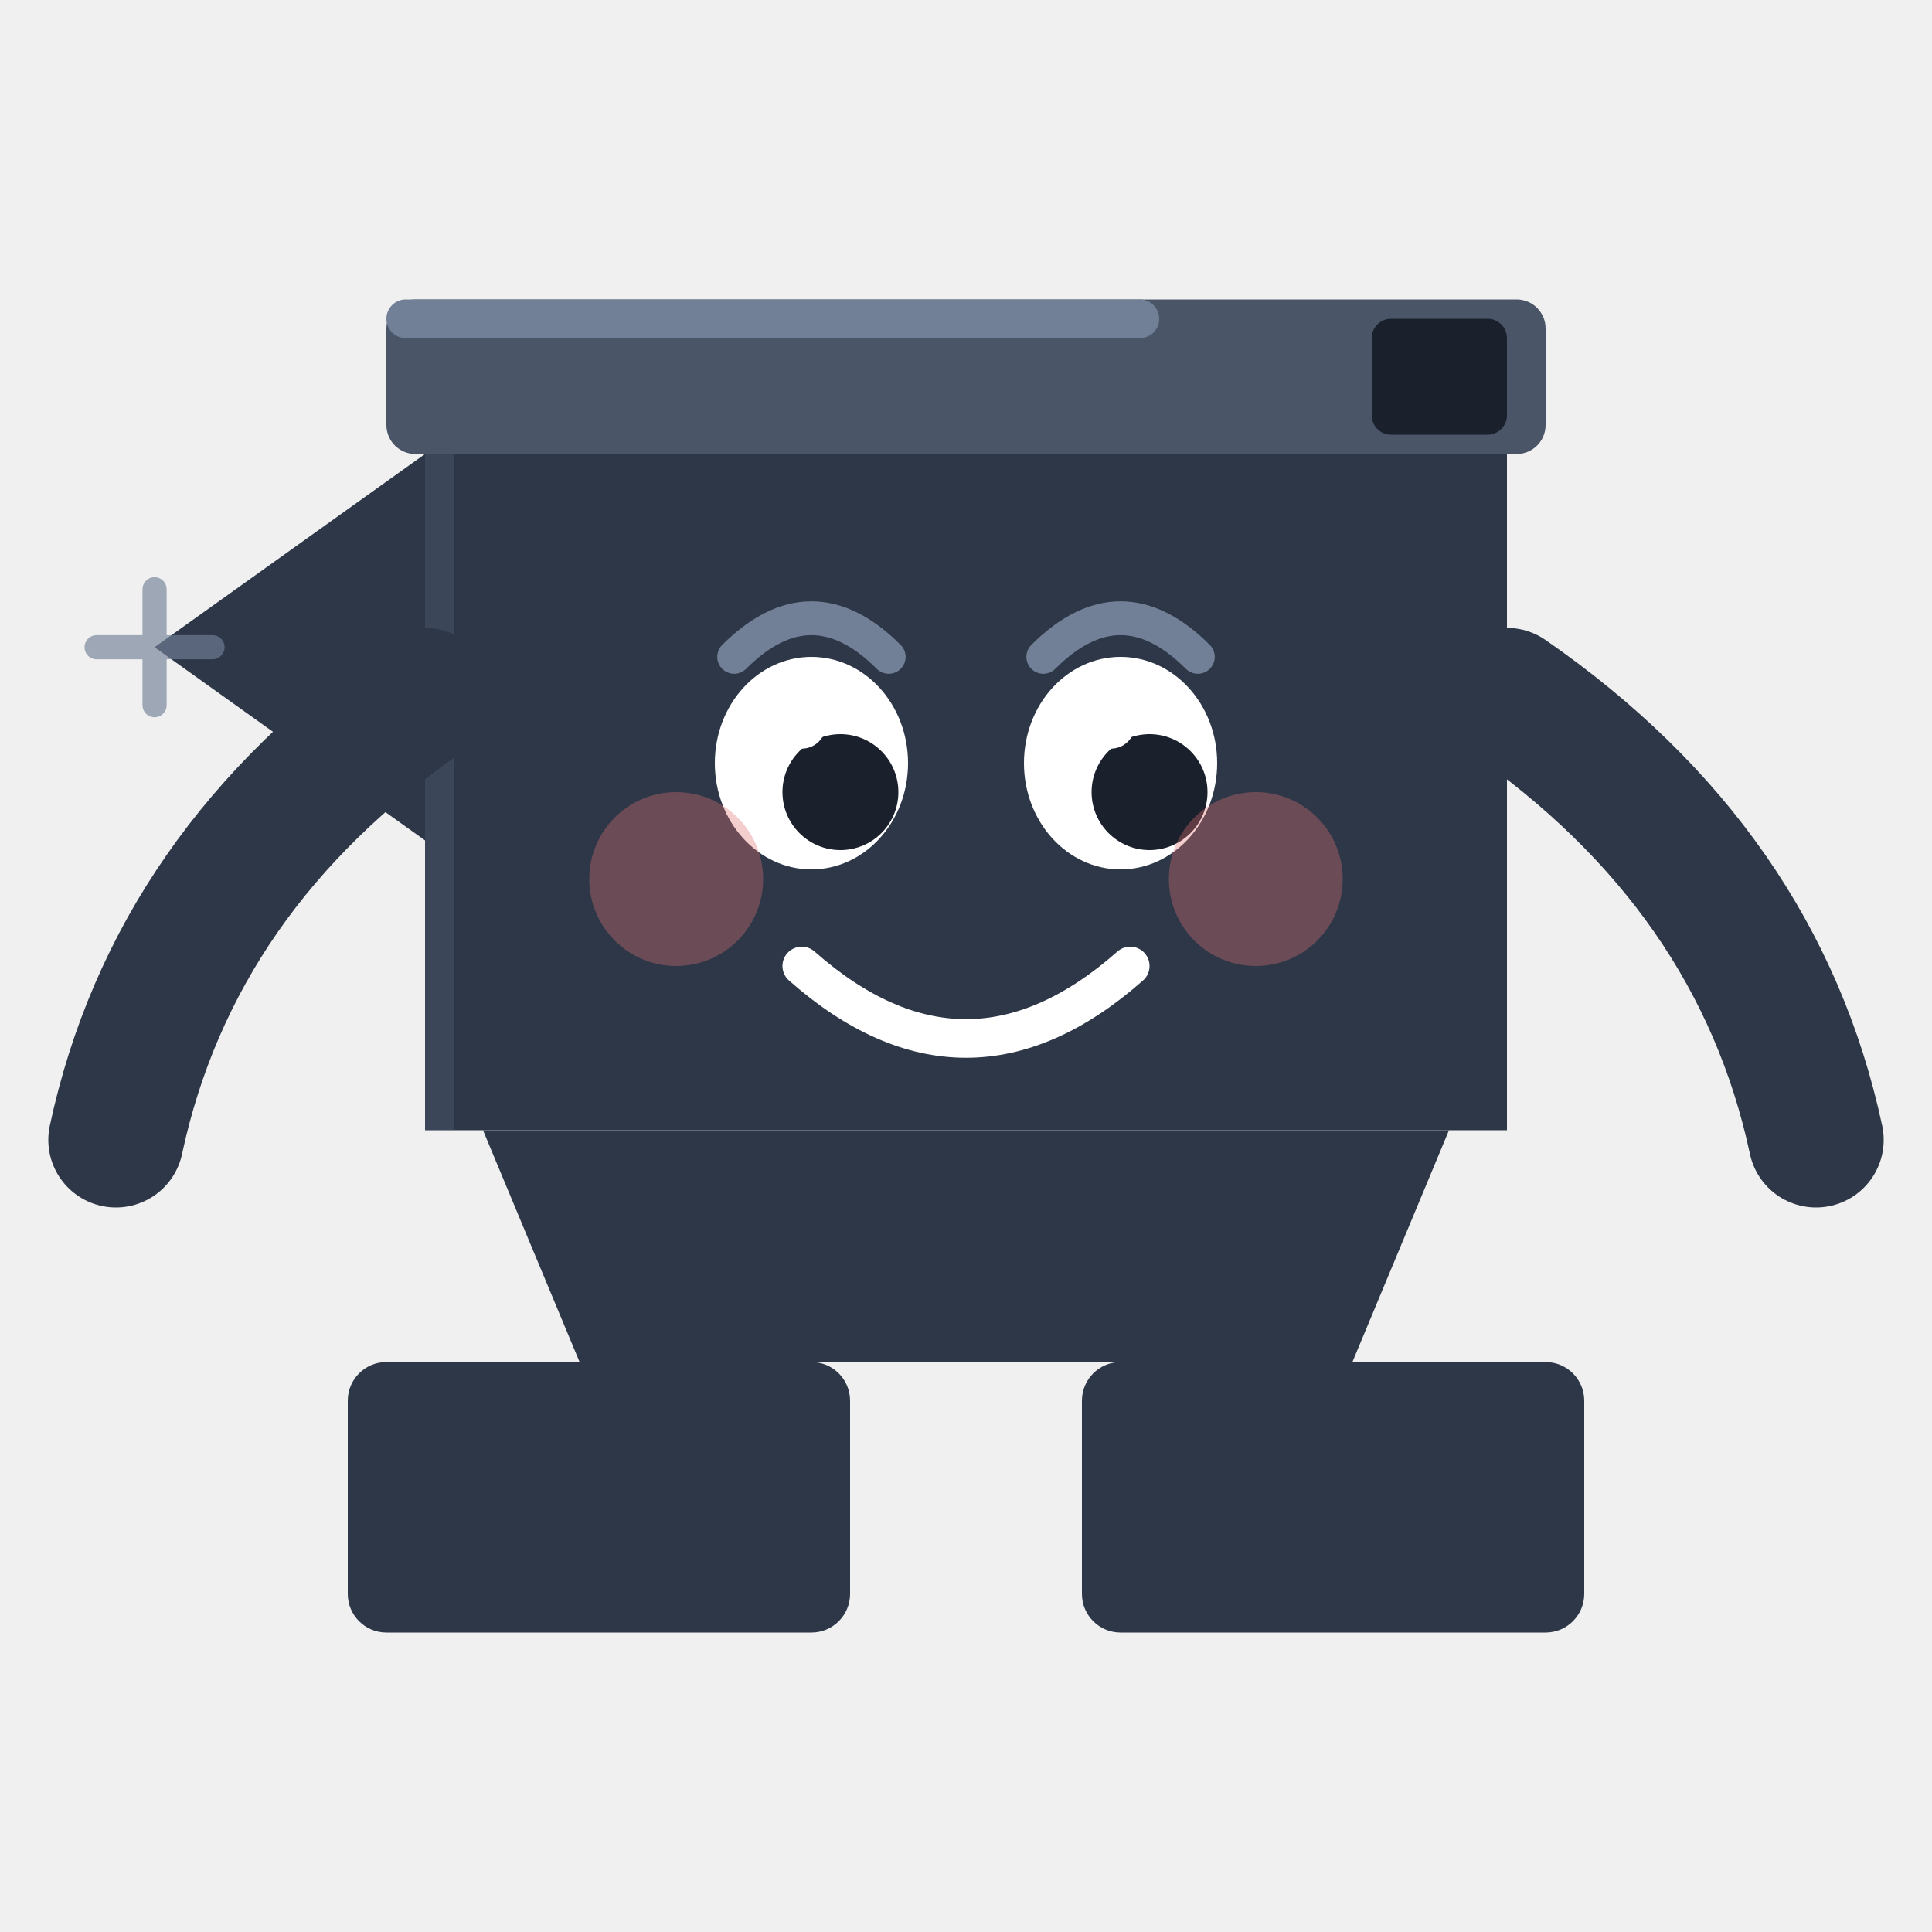
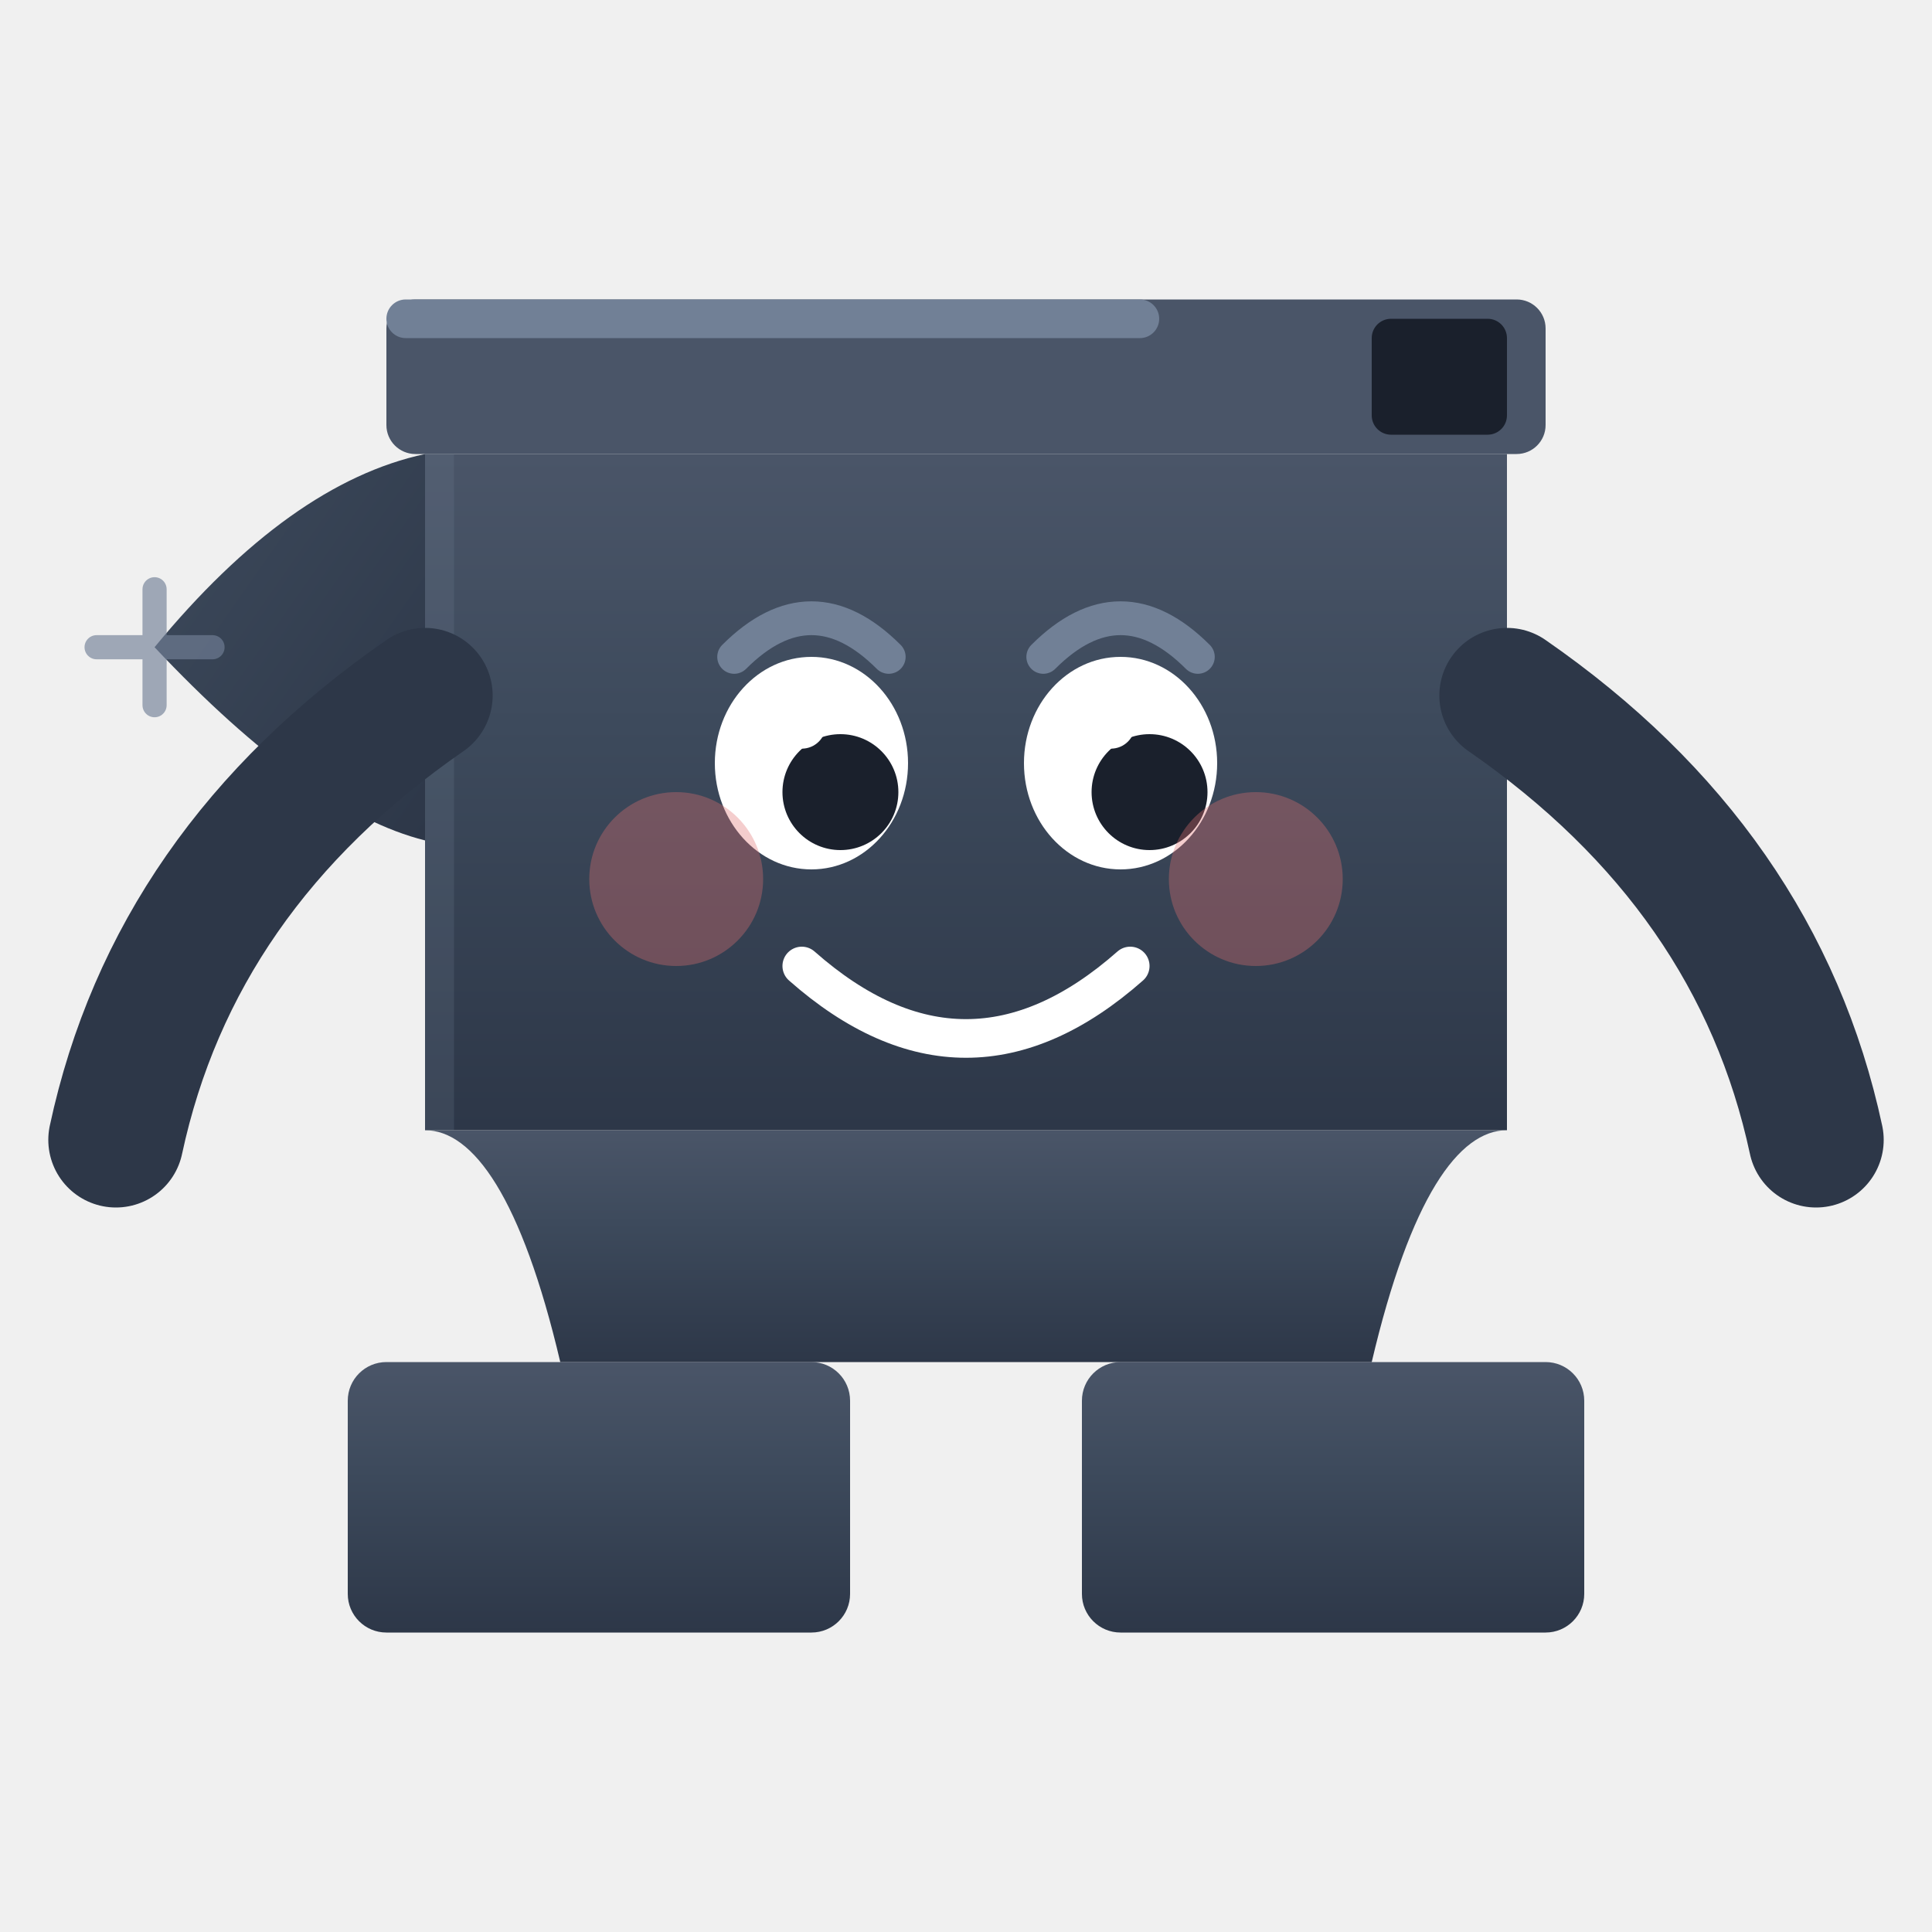
<svg xmlns="http://www.w3.org/2000/svg" viewBox="0 0 200 200" fill="none">
-   <rect x="36" y="141" width="52" height="28" rx="4" fill="#2D3748" />
-   <rect x="112" y="141" width="52" height="28" rx="4" fill="#2D3748" />
-   <path d="M50,117 L150,117 L140,141 L60,141 Z" fill="#2D3748" />
-   <rect x="44" y="47" width="112" height="70" fill="#2D3748" />
+   <defs>
+     <linearGradient id="mc-body" x1="0" y1="0" x2="0" y2="1">
+       <stop offset="0%" stop-color="#4A5568" />
+       <stop offset="40%" stop-color="#3D4A5C" />
+       <stop offset="100%" stop-color="#2D3748" />
+     </linearGradient>
+     <linearGradient id="mc-horn" x1="0" y1="0" x2="1" y2="1">
+       <stop offset="0%" stop-color="#3D4A5C" />
+       <stop offset="100%" stop-color="#2D3748" />
+     </linearGradient>
+   </defs>
+   <rect x="36" y="141" width="52" height="28" rx="4" fill="url(#mc-body)" />
+   <rect x="112" y="141" width="52" height="28" rx="4" fill="url(#mc-body)" />
+   <path d="     M 44,117 L 156,117     C 151,117 146,124 142,141     L 58,141     C 54,124 49,117 44,117 Z   " fill="url(#mc-body)" />
+   <rect x="44" y="47" width="112" height="70" fill="url(#mc-body)" />
  <rect x="44" y="47" width="3" height="70" fill="#718096" opacity="0.2" />
-   <path d="M44,47 L44,87 L16,67 Z" fill="#2D3748" />
+   <path d="     M 44,47     L 44,87     Q 32,84 16,67     Q 30,50 44,47 Z   " fill="url(#mc-horn)" />
  <path d="M16,61 L16,73 M10,67 L22,67" stroke="#718096" stroke-width="2.5" stroke-linecap="round" opacity="0.65" />
  <rect x="40" y="31" width="120" height="16" rx="3" fill="#4A5568" />
  <rect x="40" y="31" width="80" height="4" rx="2" fill="#718096" />
  <rect x="142" y="33" width="14" height="12" rx="2" fill="#1A202C" />
  <path d="M44,72 Q18,90 12,118" stroke="#2D3748" stroke-width="14" stroke-linecap="round" fill="none" />
  <path d="M156,72 Q182,90 188,118" stroke="#2D3748" stroke-width="14" stroke-linecap="round" fill="none" />
  <ellipse cx="84" cy="79" rx="10" ry="11" fill="white" />
  <circle cx="87" cy="82" r="6" fill="#1A202C" />
  <circle cx="83" cy="75" r="2.5" fill="white" />
  <ellipse cx="116" cy="79" rx="10" ry="11" fill="white" />
  <circle cx="119" cy="82" r="6" fill="#1A202C" />
  <circle cx="115" cy="75" r="2.5" fill="white" />
  <circle cx="70" cy="91" r="9" fill="#E07070" opacity="0.35" />
  <circle cx="130" cy="91" r="9" fill="#E07070" opacity="0.35" />
  <path d="M76,68 Q84,60 92,68" stroke="#718096" stroke-width="3.5" stroke-linecap="round" fill="none" />
  <path d="M108,68 Q116,60 124,68" stroke="#718096" stroke-width="3.5" stroke-linecap="round" fill="none" />
  <path d="M83,100 Q100,115 117,100" stroke="white" stroke-width="4" stroke-linecap="round" fill="none" />
</svg>
